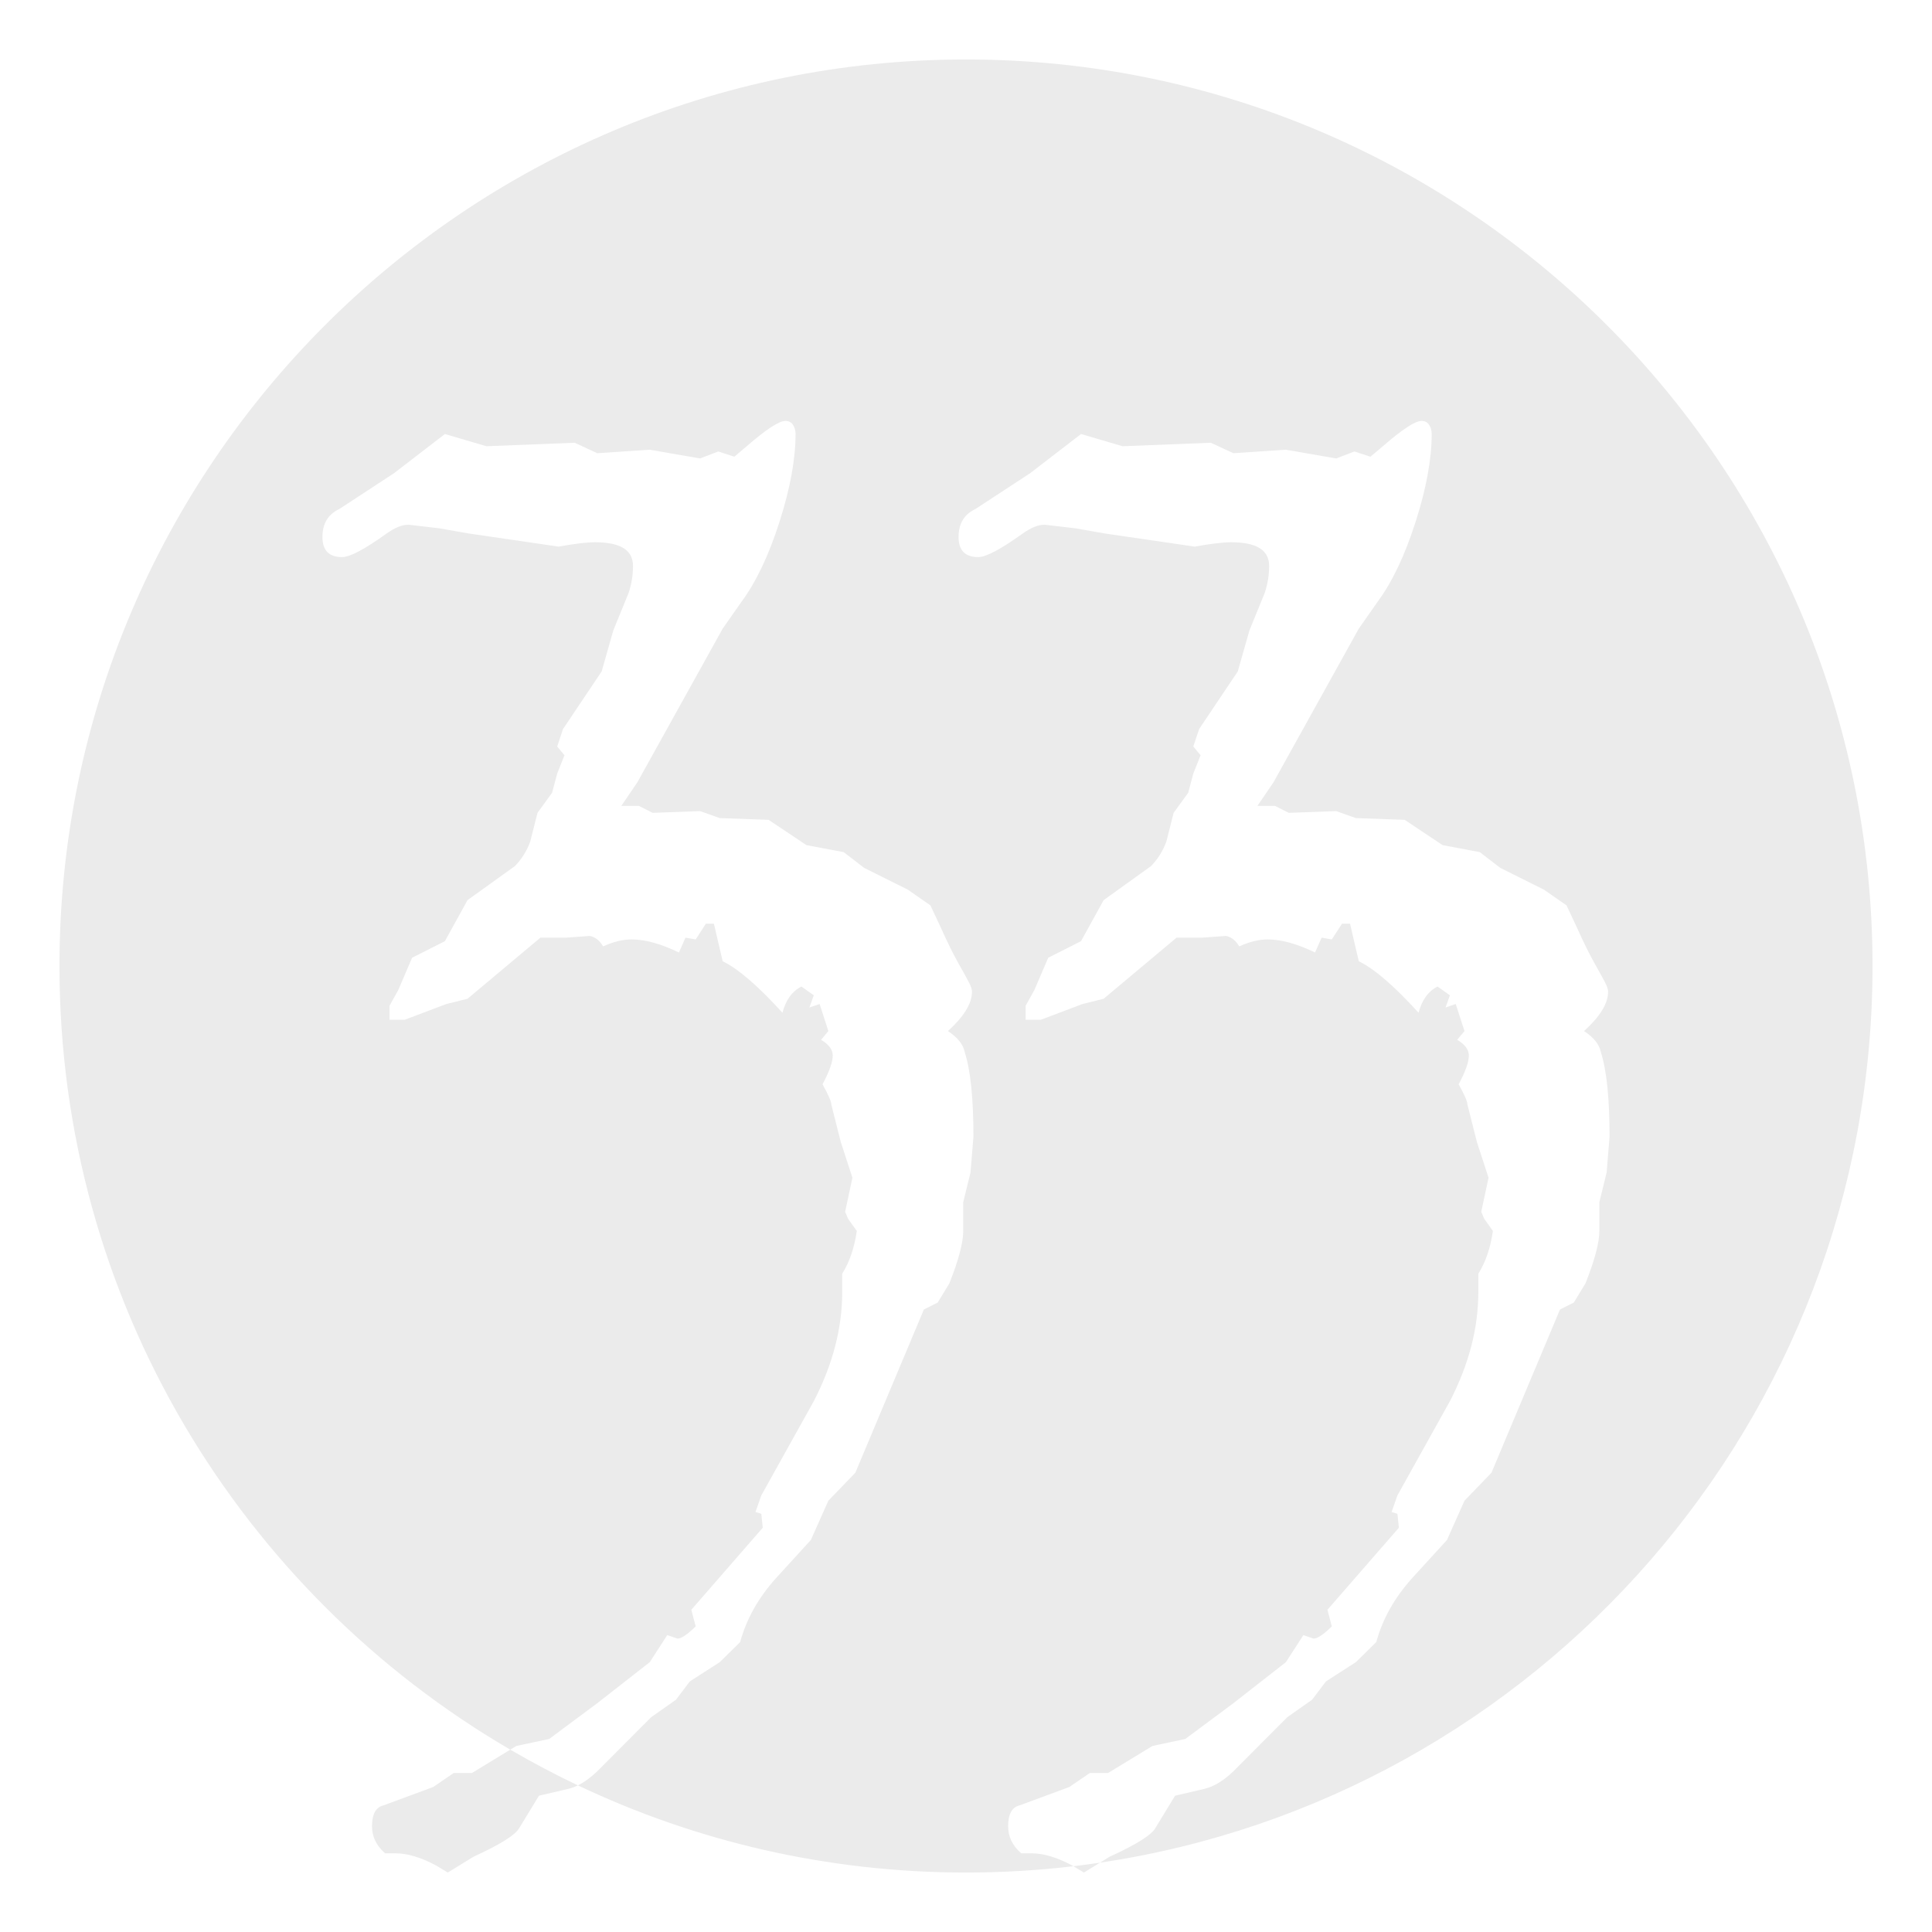
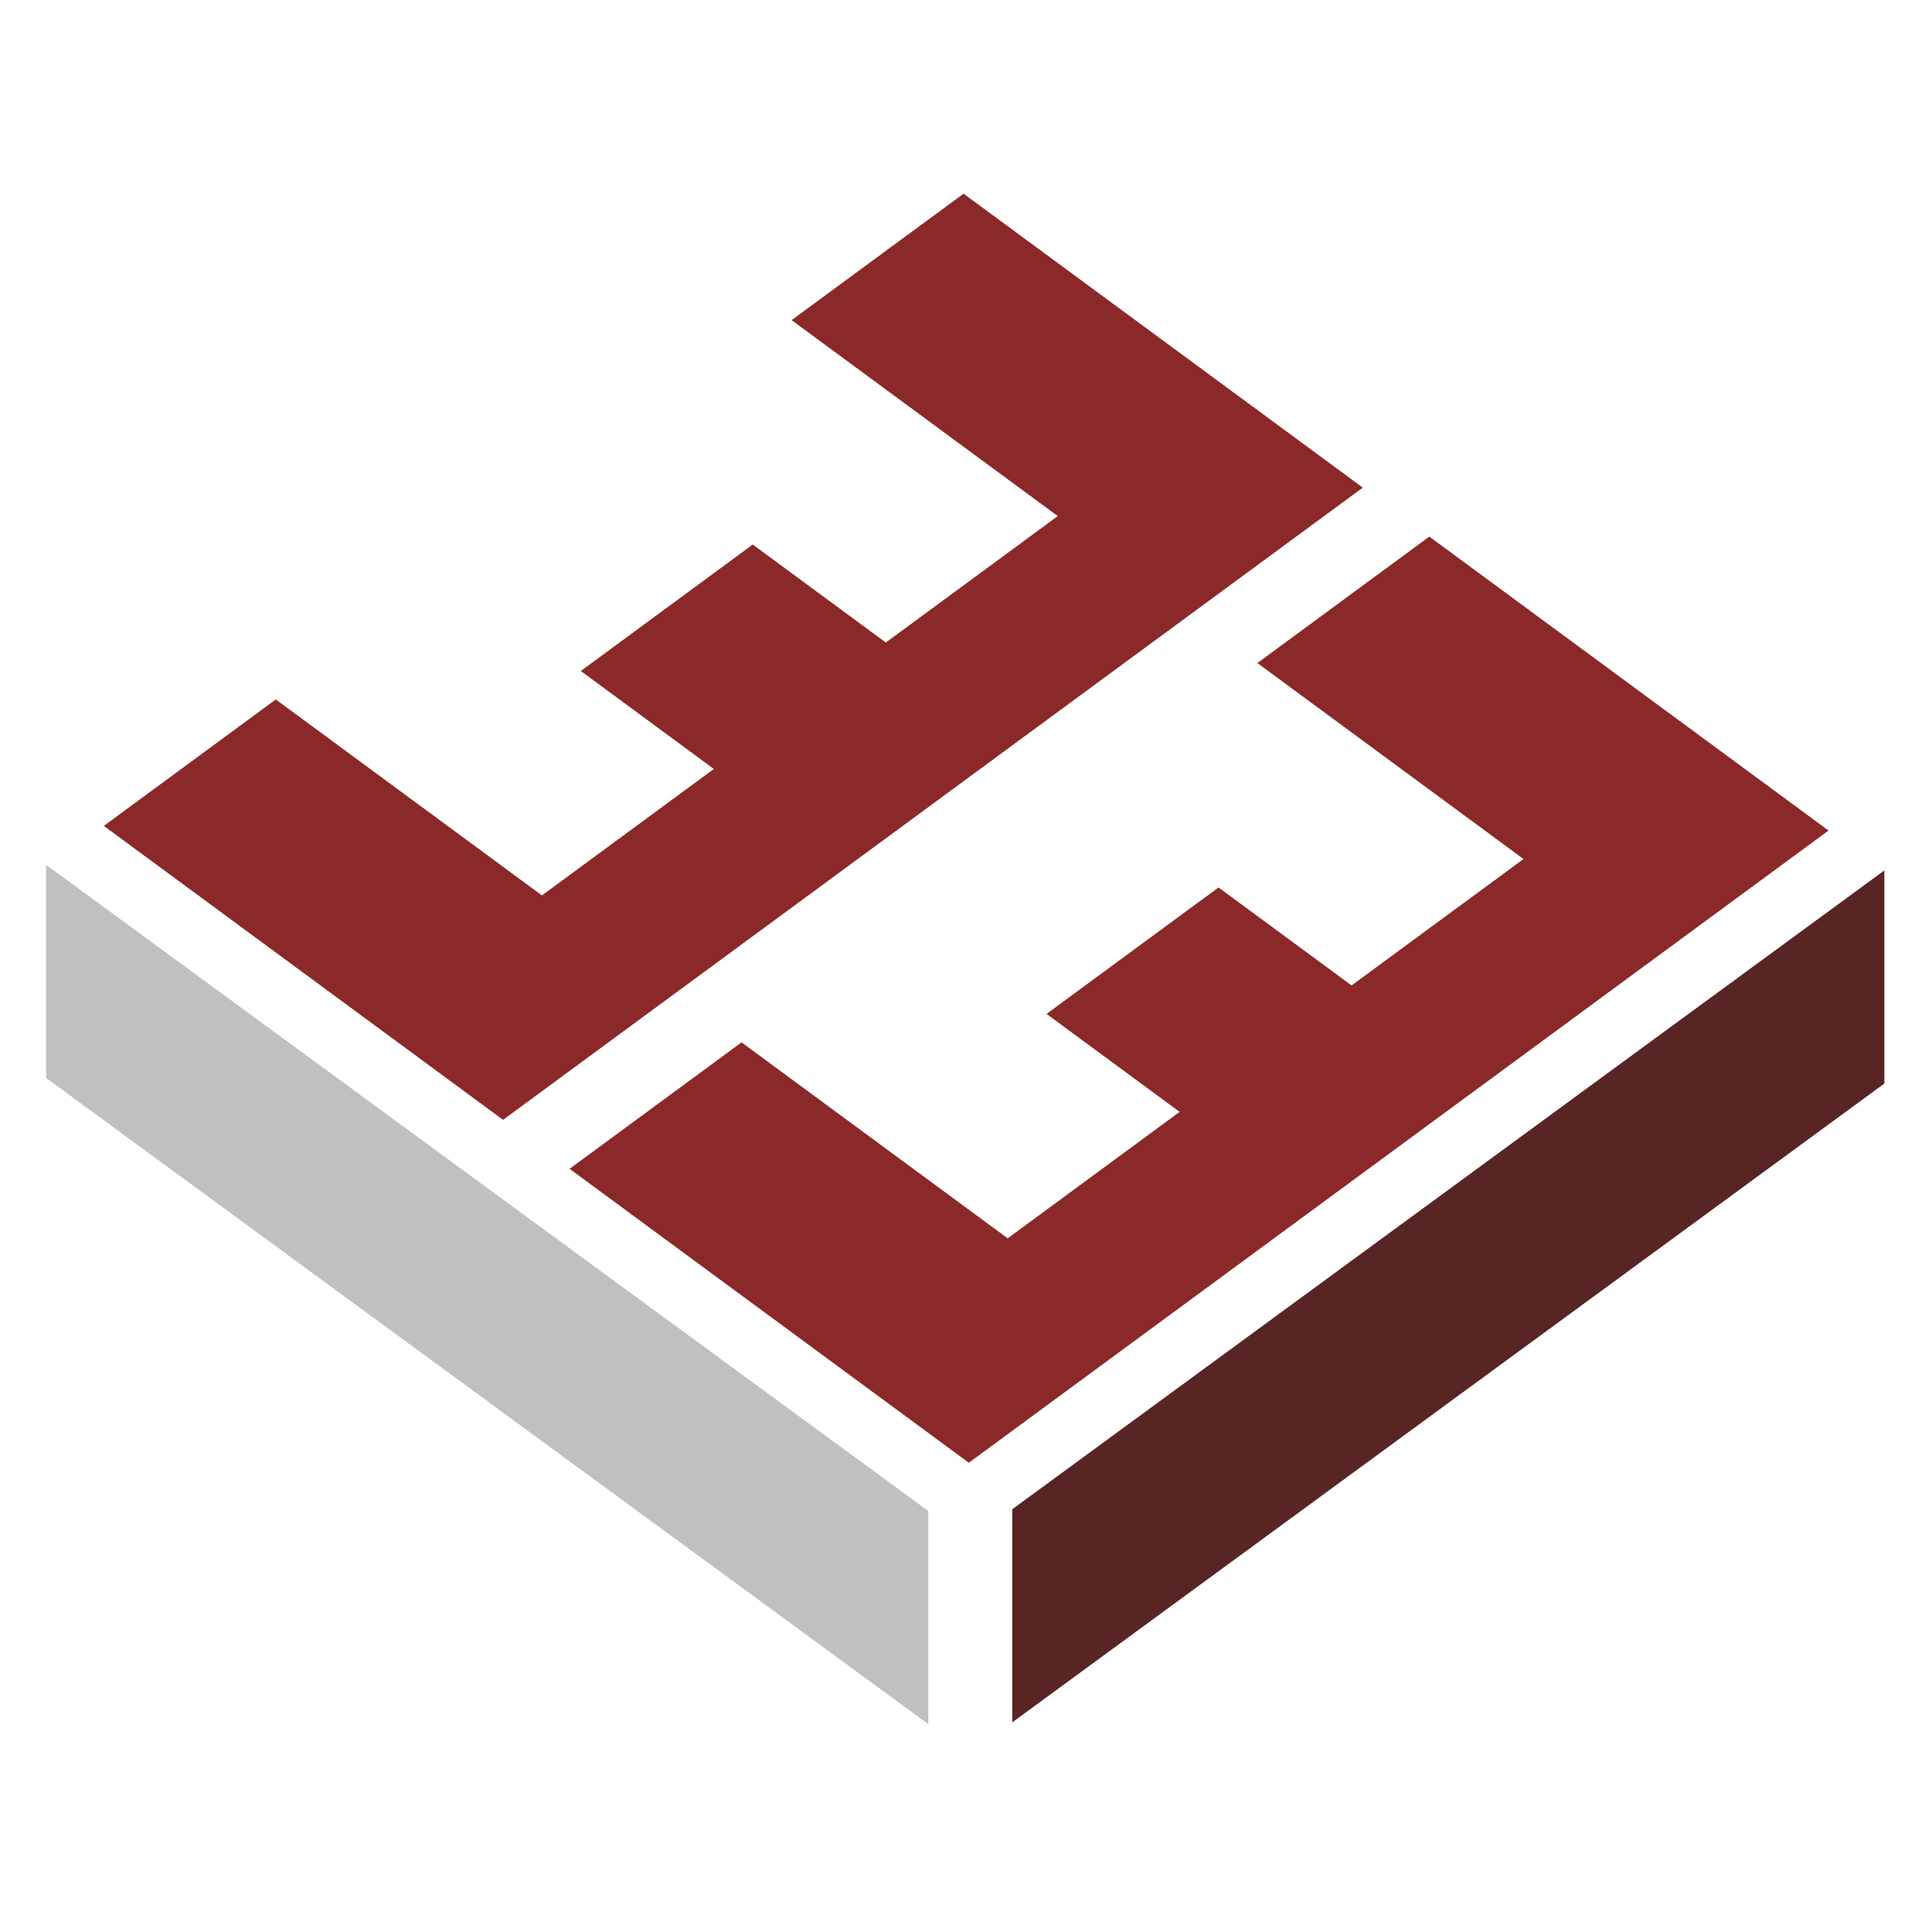
<svg xmlns="http://www.w3.org/2000/svg" width="100%" height="100%" viewBox="0 0 300 300" version="1.1" xml:space="preserve" style="fill-rule:evenodd;clip-rule:evenodd;stroke-linejoin:round;stroke-miterlimit:2;">
-   <g>
-     <path d="M79.235,271.686C37.38,247.273 9.235,201.897 9.235,150C9.235,72.31 72.31,9.235 150,9.235C227.69,9.235 290.765,72.31 290.765,150C290.765,220.621 238.648,279.165 170.799,289.236L168.315,290.765L166.678,289.785C168.061,289.621 169.438,289.438 170.799,289.236L172.277,288.325C176.428,286.428 178.805,284.937 179.409,283.853L182.465,278.838L187.106,277.753C188.54,277.392 190.012,276.488 191.521,275.042L199.898,266.639L203.746,263.928L205.897,261.082L210.538,258.1L213.708,254.982C214.689,251.368 216.575,248.025 219.368,244.952L224.688,239.124L227.405,233.025L231.593,228.687L242.234,203.341L244.384,202.257L246.196,199.275C247.629,195.661 248.346,192.95 248.346,191.143L248.346,186.67L249.478,182.061L249.931,176.504C249.931,170.54 249.478,166.158 248.573,163.357C248.346,162.182 247.478,161.098 245.969,160.104C248.46,157.845 249.705,155.811 249.705,154.004C249.705,153.643 249.554,153.168 249.252,152.581C248.95,151.994 248.403,151 247.611,149.599C246.818,148.199 245.894,146.324 244.837,143.974L243.252,140.586L239.743,138.146L232.951,134.757L229.782,132.318L224.009,131.233L218.122,127.303L210.538,127.032L207.482,125.947L200.124,126.218L197.973,125.134L195.257,125.134L197.747,121.474L210.991,97.619L213.934,93.417C216.198,90.345 218.16,86.211 219.82,81.015C221.481,75.82 222.311,71.279 222.311,67.394C222.311,66.851 222.179,66.377 221.915,65.97C221.65,65.564 221.254,65.36 220.726,65.36C219.745,65.36 217.745,66.671 214.727,69.291L212.802,70.918L210.312,70.104L207.482,71.189L199.671,69.833L191.521,70.375L188.012,68.749L174.315,69.291L167.863,67.394L159.939,73.493L151.449,79.05C149.713,79.863 148.845,81.309 148.845,83.387C148.845,85.466 149.864,86.505 151.902,86.505C153.109,86.505 155.411,85.285 158.807,82.845C160.09,81.942 161.184,81.49 162.09,81.49L162.316,81.49L166.957,82.032L171.598,82.845L185.521,84.878C188.012,84.427 189.898,84.201 191.181,84.201C195.106,84.201 197.068,85.42 197.068,87.86C197.068,89.306 196.841,90.707 196.388,92.062L194.011,97.89L192.2,104.261L186.201,113.206L185.295,115.917L186.427,117.273L185.295,120.119L184.503,123.101L182.239,126.218L181.107,130.691C180.579,132.137 179.786,133.402 178.73,134.486L171.372,139.772L167.863,146.143L162.769,148.718L160.618,153.733L159.26,156.173L159.26,158.342L161.637,158.342L168.089,155.902L171.372,155.089L182.692,145.601L186.653,145.601L190.389,145.33C191.219,145.51 191.898,146.053 192.427,146.956C194.011,146.233 195.483,145.872 196.841,145.872C198.954,145.872 201.407,146.55 204.199,147.905L205.218,145.601L206.803,145.872L208.387,143.432L209.633,143.432L210.991,149.26C213.406,150.435 216.5,153.101 220.273,157.257C220.801,155.269 221.783,153.914 223.216,153.191L225.141,154.546L224.462,156.444L226.046,155.902L227.405,160.104L226.273,161.459C227.48,162.182 228.084,162.995 228.084,163.899C228.084,164.893 227.556,166.384 226.499,168.372C227.405,169.998 227.857,171.037 227.857,171.489L229.329,177.317L231.14,182.875L230.008,188.161L230.461,189.245L231.819,191.143C231.442,193.763 230.687,195.977 229.555,197.784L229.555,200.63C229.555,206.233 228.084,211.88 225.141,217.573L216.99,232.211L216.085,234.787L216.99,235.058L217.217,237.227L206.123,249.967L206.803,252.543C205.52,253.808 204.576,254.44 203.973,254.44L202.388,253.898L199.671,258.1L191.521,264.47L184.05,270.027L178.956,271.112L172.051,275.314L169.221,275.314L166.051,277.482L158.354,280.329C157.147,280.6 156.543,281.684 156.543,283.582C156.543,285.208 157.222,286.609 158.58,287.783L160.165,287.783C162.052,287.783 164.165,288.416 166.504,289.681L166.678,289.785C161.204,290.433 155.64,290.765 150,290.765C128.441,290.765 108.007,285.908 89.737,277.23C90.722,276.749 91.725,276.019 92.745,275.042L101.121,266.639L104.97,263.928L107.121,261.082L111.762,258.1L114.931,254.982C115.912,251.368 117.799,248.025 120.591,244.952L125.911,239.124L128.628,233.025L132.817,228.687L143.457,203.341L145.608,202.257L147.419,199.275C148.853,195.661 149.57,192.95 149.57,191.143L149.57,186.67L150.702,182.061L151.155,176.504C151.155,170.54 150.702,166.158 149.796,163.357C149.57,162.182 148.702,161.098 147.193,160.104C149.683,157.845 150.928,155.811 150.928,154.004C150.928,153.643 150.777,153.168 150.475,152.581C150.174,151.994 149.626,151 148.834,149.599C148.042,148.199 147.117,146.324 146.061,143.974L144.476,140.586L140.967,138.146L134.175,134.757L131.005,132.318L125.232,131.233L119.346,127.303L111.762,127.032L108.705,125.947L101.348,126.218L99.197,125.134L96.48,125.134L98.97,121.474L112.215,97.619L115.158,93.417C117.422,90.345 119.384,86.211 121.044,81.015C122.704,75.82 123.534,71.279 123.534,67.394C123.534,66.851 123.402,66.377 123.138,65.97C122.874,65.564 122.478,65.36 121.95,65.36C120.969,65.36 118.969,66.671 115.95,69.291L114.026,70.918L111.535,70.104L108.705,71.189L100.895,69.833L92.745,70.375L89.235,68.749L75.538,69.291L69.086,67.394L61.162,73.493L52.672,79.05C50.937,79.863 50.069,81.309 50.069,83.387C50.069,85.466 51.088,86.505 53.125,86.505C54.333,86.505 56.634,85.285 60.03,82.845C61.313,81.942 62.407,81.49 63.313,81.49L63.539,81.49L68.181,82.032L72.822,82.845L86.745,84.878C89.235,84.427 91.122,84.201 92.405,84.201C96.329,84.201 98.291,85.42 98.291,87.86C98.291,89.306 98.065,90.707 97.612,92.062L95.235,97.89L93.424,104.261L87.424,113.206L86.519,115.917L87.651,117.273L86.519,120.119L85.726,123.101L83.462,126.218L82.33,130.691C81.802,132.137 81.01,133.402 79.953,134.486L72.595,139.772L69.086,146.143L63.992,148.718L61.842,153.733L60.483,156.173L60.483,158.342L62.86,158.342L69.313,155.902L72.595,155.089L83.915,145.601L87.877,145.601L91.613,145.33C92.443,145.51 93.122,146.053 93.65,146.956C95.235,146.233 96.706,145.872 98.065,145.872C100.178,145.872 102.63,146.55 105.423,147.905L106.441,145.601L108.026,145.872L109.611,143.432L110.856,143.432L112.215,149.26C114.629,150.435 117.724,153.101 121.497,157.257C122.025,155.269 123.006,153.914 124.44,153.191L126.364,154.546L125.685,156.444L127.27,155.902L128.628,160.104L127.496,161.459C128.704,162.182 129.307,162.995 129.307,163.899C129.307,164.893 128.779,166.384 127.723,168.372C128.628,169.998 129.081,171.037 129.081,171.489L130.553,177.317L132.364,182.875L131.232,188.161L131.685,189.245L133.043,191.143C132.666,193.763 131.911,195.977 130.779,197.784L130.779,200.63C130.779,206.233 129.307,211.88 126.364,217.573L118.214,232.211L117.308,234.787L118.214,235.058L118.44,237.227L107.347,249.967L108.026,252.543C106.743,253.808 105.8,254.44 105.196,254.44L103.612,253.898L100.895,258.1L92.745,264.47L85.273,270.027L80.18,271.112L79.235,271.686C82.647,273.676 86.15,275.527 89.737,277.23C89.264,277.462 88.795,277.636 88.33,277.753L83.689,278.838L80.632,283.853C80.029,284.937 77.651,286.428 73.501,288.325L69.539,290.765L67.728,289.681C65.388,288.416 63.275,287.783 61.389,287.783L59.804,287.783C58.446,286.609 57.766,285.208 57.766,283.582C57.766,281.684 58.37,280.6 59.578,280.329L67.275,277.482L70.445,275.314L73.274,275.314L79.235,271.686Z" style="fill:rgb(235,235,235);" />
+   <g transform="matrix(1.26146,-0.0548656,2.22045e-16,1.26146,-39.1887,-30.1996)">
+     <path d="M101.181,172.216L122.347,157.573L155.108,183.118L176.274,168.475L159.893,155.702L181.059,141.058L197.439,153.831L218.605,139.187L185.844,113.642L207.009,98.998L256.151,137.317L150.323,210.535L101.181,172.216ZM43.849,127.511L65.014,112.867L97.776,138.413L118.941,123.769L102.561,110.997L123.726,96.353L140.107,109.126L161.273,94.482L128.511,68.936L149.677,54.293L198.819,92.611L92.991,165.83L43.849,127.511Z" style="fill:rgb(139,40,40);" />
+   </g>
+   <g transform="matrix(0.98471,-0.721287,0,1.26146,8.47989,76.108)">
+     <rect x="151.019" y="211.793" width="137.52" height="26.235" style="fill:rgb(89,36,36);" />
+   </g>
+   <g transform="matrix(-0.996091,-0.729623,0,1.26146,294.575,77.6483)">
+     <rect x="151.019" y="211.793" width="137.52" height="26.235" style="fill:rgb(192,192,192);" />
  </g>
</svg>
